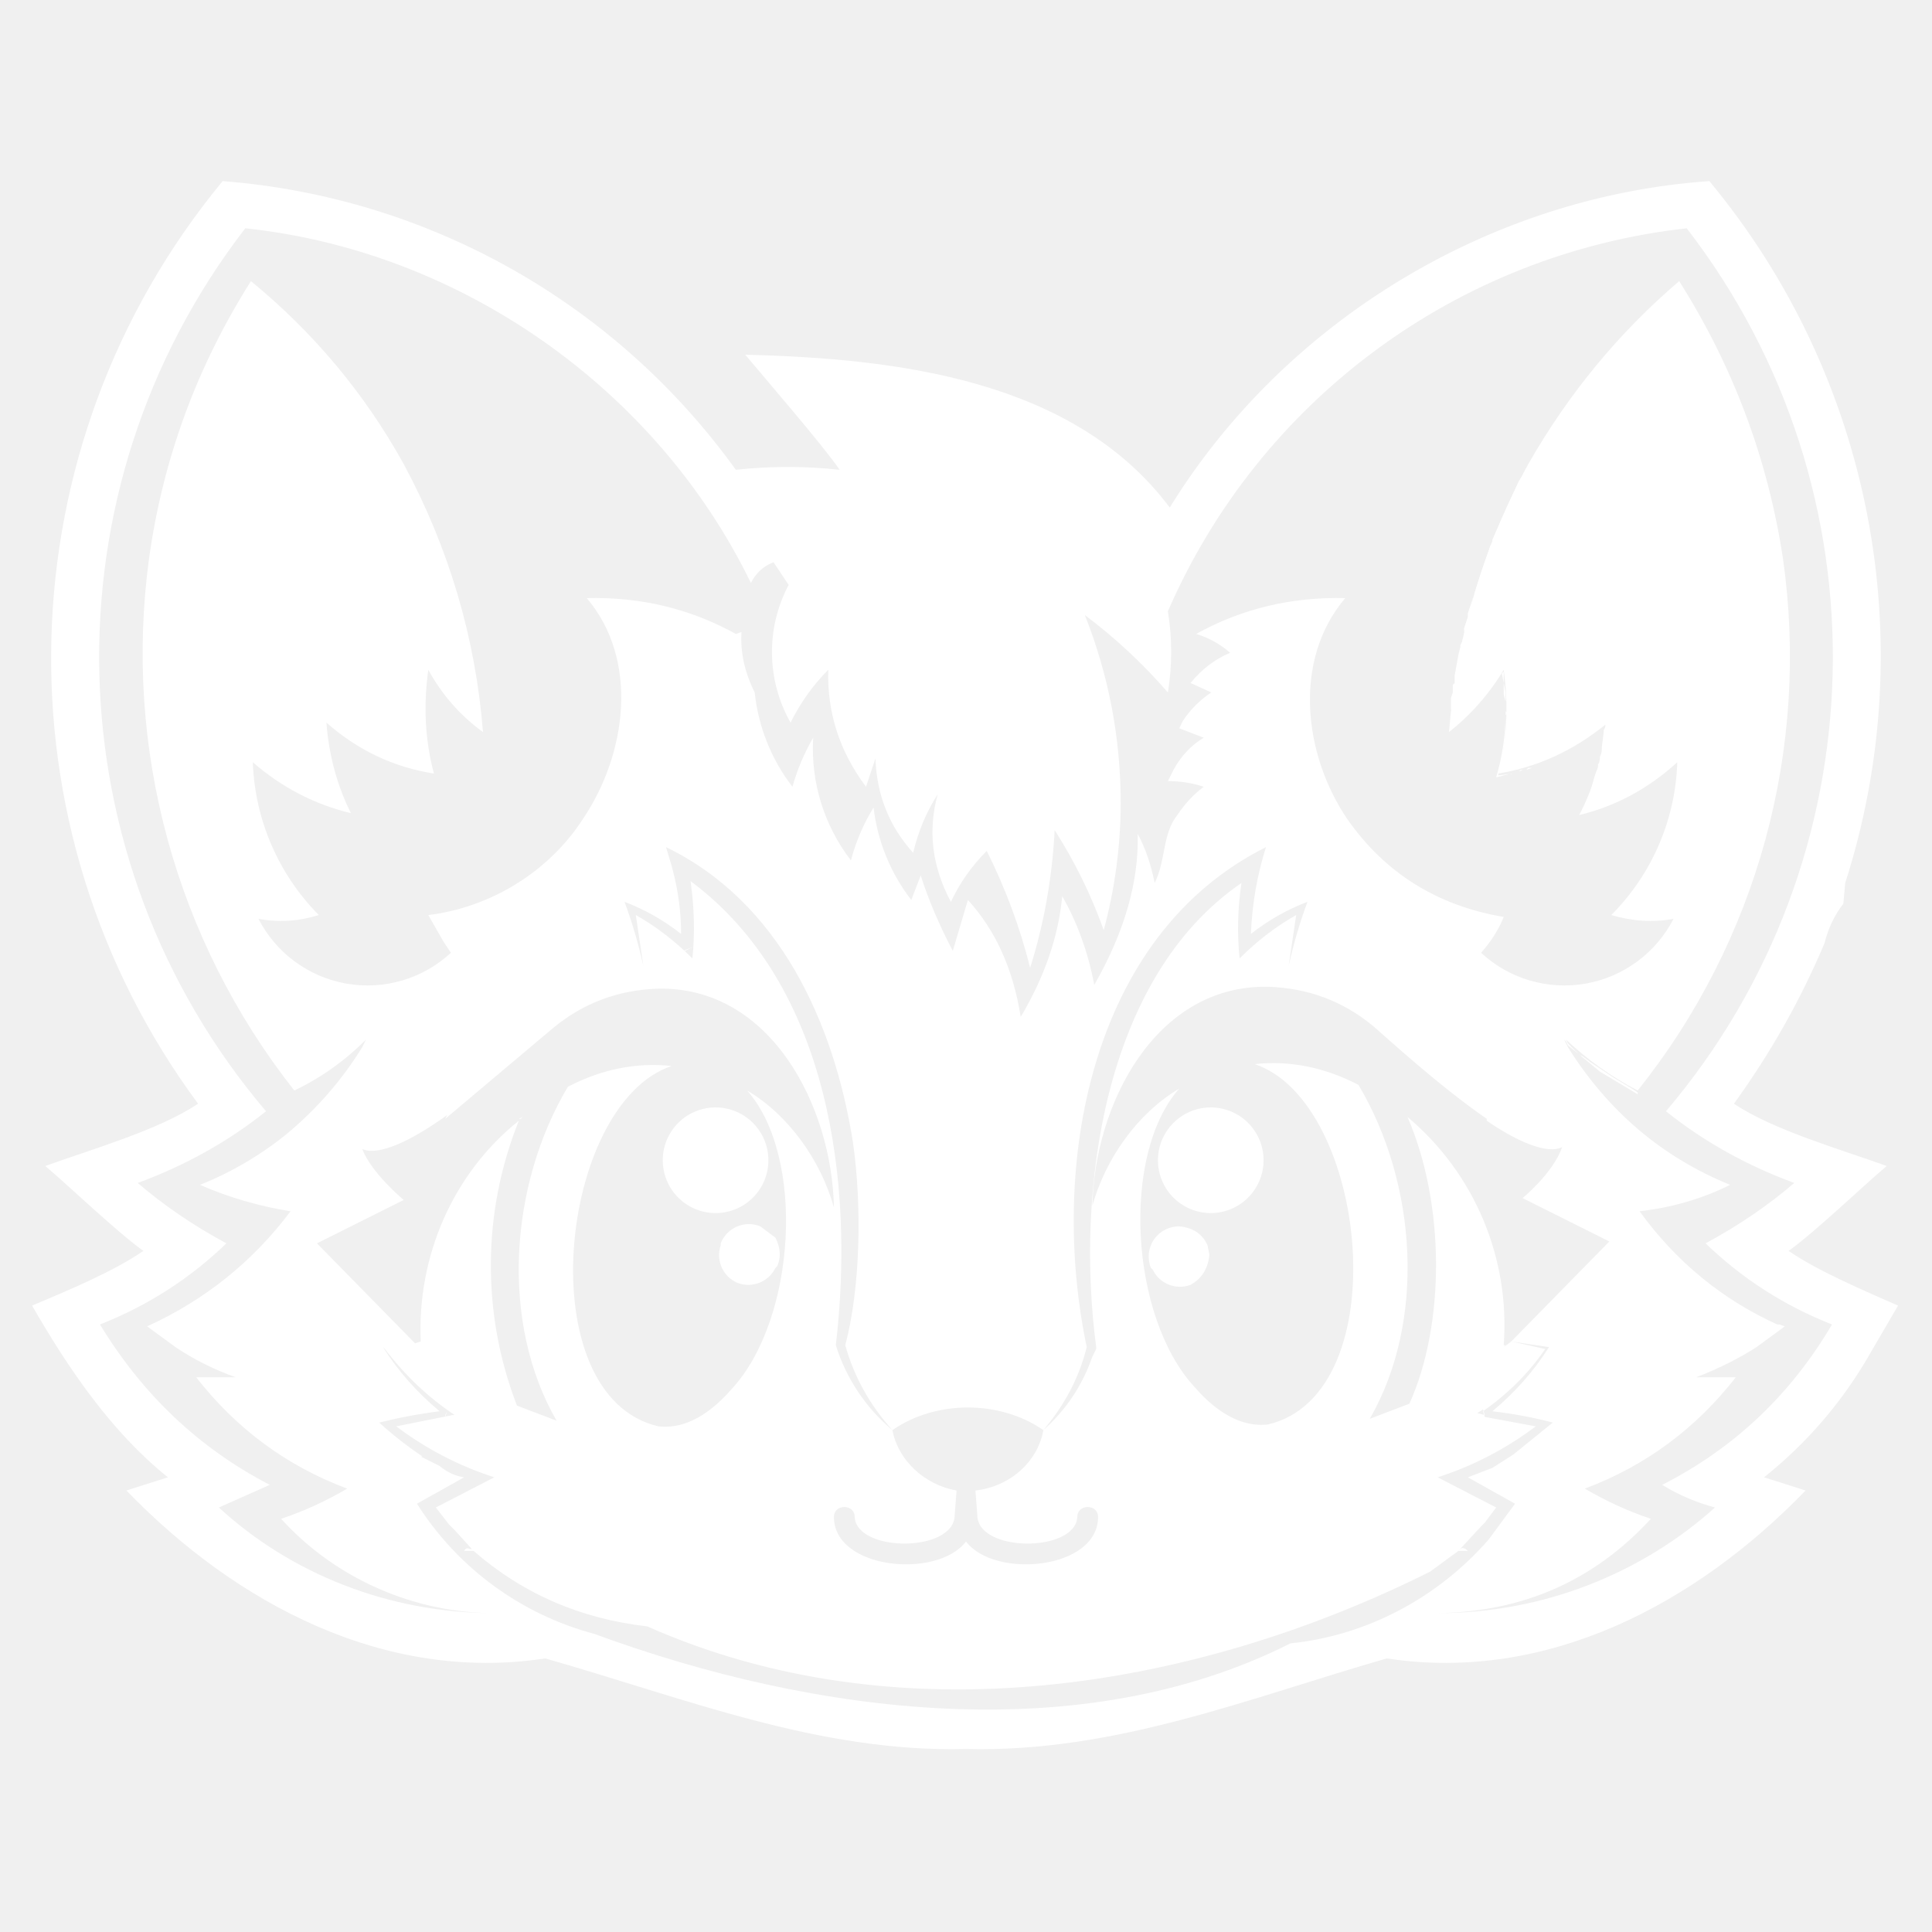
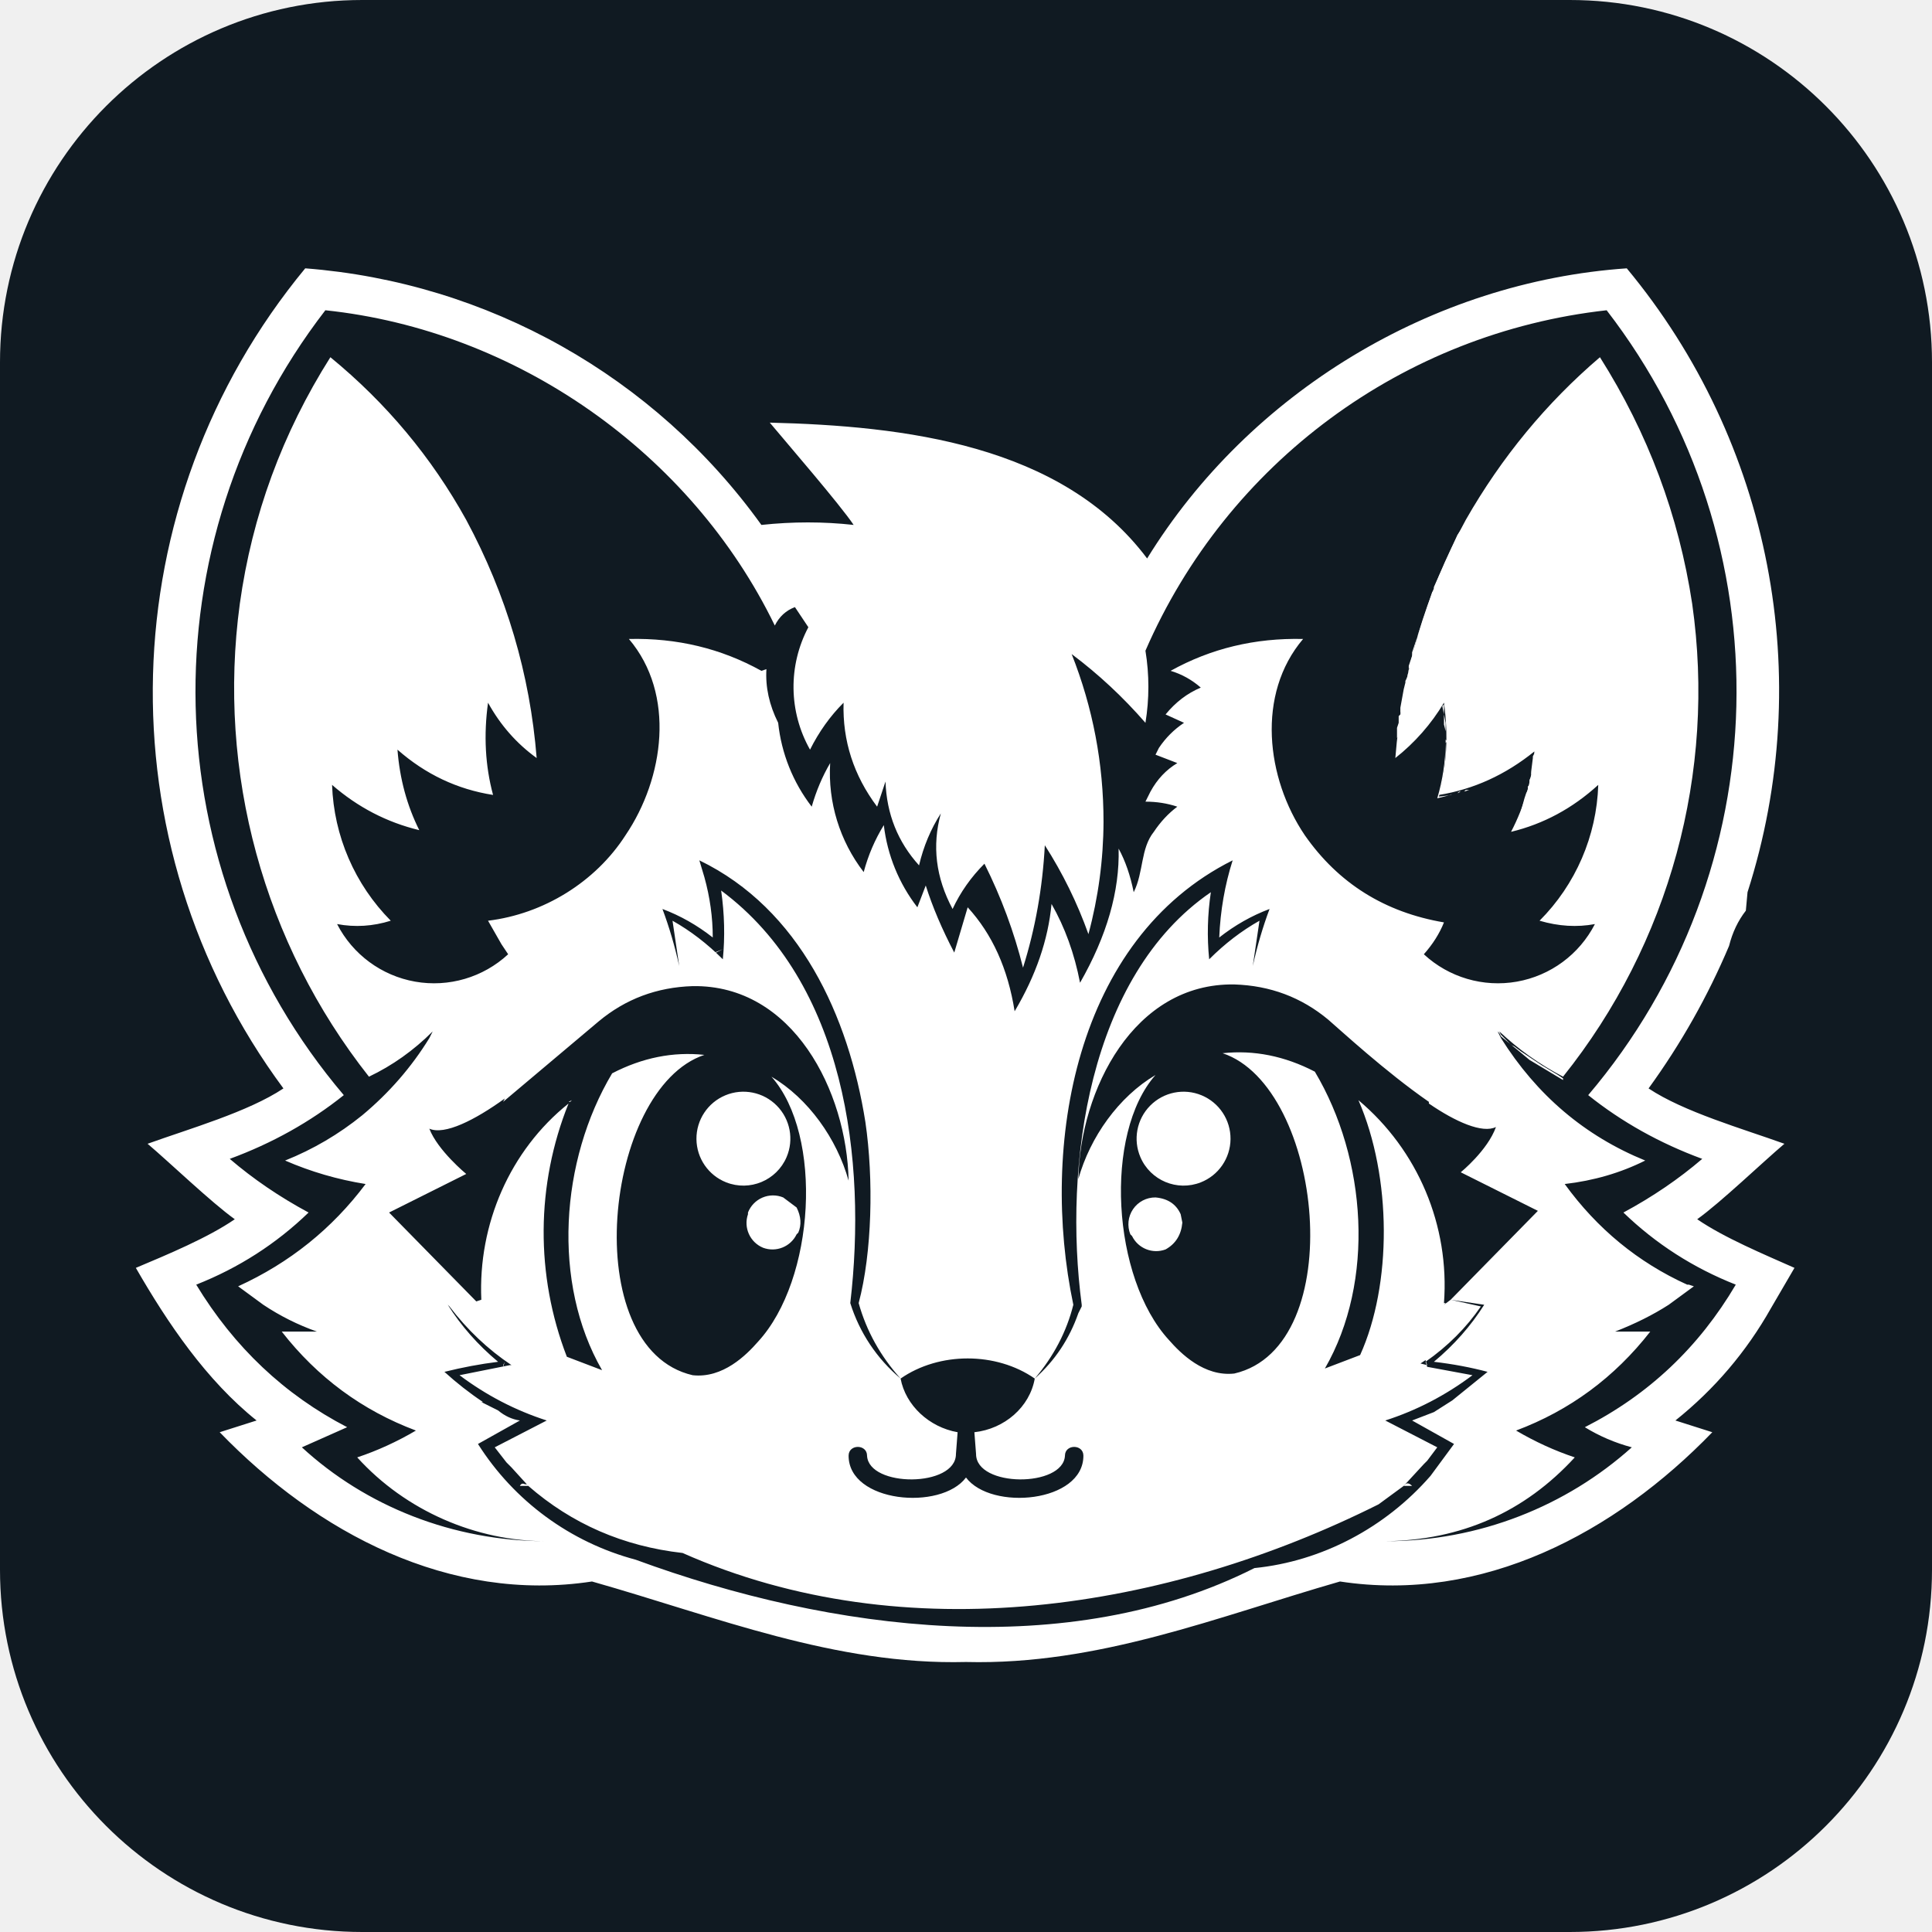
- <svg xmlns="http://www.w3.org/2000/svg" id="Layer_4" data-name="Layer 4" viewBox="0 0 1024 1024">
+ <svg xmlns="http://www.w3.org/2000/svg" id="Layer_4" data-name="Layer 4" viewBox="-64 -64 1152 1152">
+   <rect x="-64" y="-64" width="1152" height="1152" rx="216" fill="#101a22" />
  <defs>
    <style>
      .cls-1{fill:#fff}.cls-2{fill:none}
    </style>
  </defs>
  <path d="m822 403-11 4-2 1h-2l-2 1h-2l-1 1h-1l-8 2a108 108 0 0 0 5-33v-9l-1-2v-6l-1-5 1-1v6l1 5v10l1 1-1 1a122 122 0 0 1-4 32l8-1 1-1h2l1-1h3l1-1h2zM851 384v4l-1 8-1 2v4l-1 2v3l-1 2-1 3-4 11-1 1v1l-1 1 1-1 1-2 3-11 1-3 1-2v-2l1-1v-3l1-2v-3l1-8v-1zM868 579zl-20-12-6-5-4-3-1-1-6-5-1-2 13 11 6 4zM890 150l-14 13-1 1-1 1-1 1-24 25-2 2-5 6-22 33-2 1v1l-2 3v1l-4 6-2 3-2 5-2 3-14 31-1 1v2l-12 35-1 2-1 7-1 2-1 4v3l-1 4v1l-2 11-1 4v4l-1 4v5l-1 1v2l-1 10v2-2l1-10v-5l1-6v-4l1-1v-4l2-11 1-4v-1l2-6v-3l2-6v-2l3-9 9-27 1-1v-2l14-31 2-3 3-5 1-2 4-7 1-1 2-3 1-2 1-3 2-2a339 339 0 0 1 50-60l2-2 1-1 1-1 11-10z" class="cls-2" />
  <path d="M405 626a28 28 0 0 1-36 15 28 28 0 1 1 36-15M411 672za16 16 0 0 1-20 8 16 16 0 0 1-9-20v-1a16 16 0 0 1 21-9l8 6q4 8 1 15M652 641a28 28 0 0 1-36-15 28 28 0 1 1 36 15M631 681a16 16 0 0 1-20-8l-1-1a16 16 0 0 1 15-22q11 1 15 10l1 5q-1 11-10 16M285 585l3-1zM285 585l-2 2 1-1zM300 576l-2 1zM293 580zM279 590zM296 579h-1zM289 583zM772 823l1-1zM241 811zM778 822h-5q2-3 5 0M241 812zM252 823l-1-1zM249 821q-2-1-3 1h5v-1zM783 811v1zM239 810zM787 806zM785 809zM784 811zM367 502l-4 2h-1zM276 593h-1l2-1zm0 0h-1l2-1zm614-443-14 13-1 1-1 1-2 2-24 25-1 2-5 6-23 32-1 2-2 3-1 1-4 7-1 2-3 5-2 3-14 31v2l-1 1-12 36v2l-2 6v3l-1 4-1 2v1l-1 4-2 11v4l-1 1v4l-1 3v8l-1 10v2-2l1-10v-2l1-1v-3l1-6v-4l1-4 2-11v-1l1-4 1-7 1-2 2-7v-2l2-8 10-27v-2l1-1 14-31 2-3 2-5 2-3 4-6v-1l2-3v-1l2-1 1-3 2-3a339 339 0 0 1 50-60l1-1 1-1 1-1 12-10zm-25 427-10-6-6-4-6-4-4-3-2-1-7-7 1 2 11 9 6 5 20 12v-1zm-14-192-1 2v1l-1 8v3l-1 2v3l-1 1v2l-1 2-1 3-3 11-1 2-1 1 1-1v-1l1-1 4-11 1-3 1-2v-3l1-2v-4l1-2 1-8v-4zm-39 22h-2l-1 1h-3l-1 1h-2l-1 1-8 1a108 108 0 0 0 4-32l1-1-1-1v-10l-1-5v-6l-1 1 1 5v6l1 4v7a122 122 0 0 1-5 33l8-2h1l1-1h2l2-1h2zM590 615l-1 2zm-314-22h-1l2-1zm0 0h-1l2-1zm314 22-1 2z" class="cls-1" />
  <path d="m992 716 14-24c-18-8-42-18-58-29 14-10 39-34 52-45-25-9-60-19-81-33q29-40 48-85 3-12 10-21l1-11a394 394 0 0 0-72-372c-116 8-225 74-286 173-51-68-145-79-225-81 10 12 42 49 50 61q-27-3-55 0A370 370 0 0 0 118 96a397 397 0 0 0-13 489c-21 14-56 24-81 33 13 11 38 35 52 45-16 11-40 21-59 29 19 33 42 67 72 91l-22 7c58 60 137 102 222 89 74 21 145 50 223 48 79 2 150-27 223-48 85 13 164-29 222-89l-22-7q35-28 57-67M684 871c-111 56-252 38-369-5a160 160 0 0 1-94-69l25-14q-7-1-13-6l-10-5h1q-12-8-23-18 16-4 32-6-18-15-30-34l1 1q16 21 37 35h-1l-30 6q24 18 52 27l-31 16 7 9 3 3 10 11q39 34 92 40c133 59 289 34 415-29l15-11 12-13 1-1 1-1 6-8-31-16q28-9 52-27l-27-5-1-3q20-14 33-33l-18-4 20 3q-12 19-30 34 17 2 32 6l-21 17-11 7-13 5 25 14-14 19c-27 31-65 51-105 55M192 609c9 4 27-5 45-18l-1 2 57-48q24-20 56-21c60-1 92 63 93 116-7-25-24-49-46-62 31 35 26 121-8 158-7 8-21 22-39 20-69-16-53-171 7-191q-28-3-55 11c-31 52-36 125-6 177l-21-8a206 206 0 0 1 1-151c-35 28-54 72-52 117l-3 1-52-53 46-23s-17-14-22-27m164-150-3-10c60 29 89 93 99 156 5 34 4 78-4 108q7 25 25 45c23-16 57-16 80 0q17-20 23-44c-20-95 1-218 95-265q-7 22-8 46 14-11 30-17-6 16-10 34l4-27q-16 9-30 23-2-20 1-40c-73 50-88 163-77 246v1l-2 4q-8 23-26 39c-3 17-18 30-36 32l1 13c0 20 52 20 53 1 0-7 11-7 11 0 0 28-55 33-70 13-15 20-70 15-70-13 0-7 11-7 11 0 1 19 53 19 53-1l1-13c-17-3-31-16-34-32a96 96 0 0 1-30-45c10-85-3-191-77-246q3 21 1 41-14-14-30-23l4 27q-4-18-10-34 16 6 30 17 0-18-5-36m432 135zc16 11 32 18 40 14-5 14-21 27-21 27l46 23-52 53-4 3 1-1h-1a144 144 0 0 0-51-121c20 46 20 110 1 152l-21 8c30-52 25-125-6-177q-27-14-55-11c60 20 76 175 7 191-18 2-32-12-39-20-34-37-39-123-8-158-22 13-39 37-46 62 1-53 33-117 93-116q32 1 56 21c7 6 34 31 60 49m-2 154 1 3-4-1zm95 40q13 8 28 12c-39 35-91 56-147 56q68-1 113-50-18-6-35-16 48-18 80-59h-21q18-7 32-16l15-11-3-1h-1q-44-20-73-60 26-3 48-14-54-22-86-73l-2-4 2 2-1-2q17 16 38 27a368 368 0 0 0 77-282q-12-79-55-147-48 41-80 97-36 66-42 142a121 121 0 0 0 29-33q4 29-3 55 31-5 57-26v-1q-2 26-14 49 29-7 52-28a120 120 0 0 1-35 81q17 5 33 2a65 65 0 0 1-102 18q8-9 12-19-53-9-83-52c-23-34-29-84-1-117q-43-1-79 19 10 3 18 10-12 5-21 16l11 5q-9 6-15 15l-2 4 13 5q-10 6-16 17l-3 6q10 0 19 3-8 6-14 15c-8 10-6 24-12 36q-3-15-9-26 1 38-23 80-5-26-17-47-3 32-22 64-6-38-28-62l-8 27q-11-21-17-40l-5 13a99 99 0 0 1-20-49q-8 13-12 28a97 97 0 0 1-20-65q-7 12-11 26a99 99 0 0 1-20-50q-8-16-7-32l-3 1q-36-20-79-19c28 33 21 83-2 117-18 28-49 47-82 51l8 14 4 6a65 65 0 0 1-102-18q16 3 32-2a121 121 0 0 1-35-81q23 20 52 27-11-22-13-48 25 22 57 27-7-26-3-55 11 20 29 33-6-75-42-142-31-56-81-97-43 68-54 147a374 374 0 0 0 77 282q21-10 38-27l-2 4q-16 26-40 46l-3-3 3 3q-21 17-46 27 23 10 48 14-30 40-76 61l15 11q15 10 32 16h-21q32 41 80 59-17 10-35 16c29 32 71 50 113 50-56 0-108-21-146-56l27-12q-56-29-90-85 38-15 67-43-26-14-47-32 38-14 68-38a372 372 0 0 1-11-468c114 12 218 85 268 188q4-8 12-11l8 12a76 76 0 0 0 1 73q8-16 20-28-1 34 20 62l5-15q1 29 20 50 4-17 13-31-8 29 7 57 7-15 19-27 15 30 23 62 11-35 13-73 16 25 26 53a261 261 0 0 0 9-67q0-52-19-100 24 18 44 41a133 133 0 0 0 0-43 341 341 0 0 1 275-203 372 372 0 0 1-11 468q30 24 68 38-21 18-47 32 29 28 67 43-33 56-90 85M239 809" class="cls-1" />
  <path d="m237 748-1 2v1z" class="cls-1" />
</svg>
